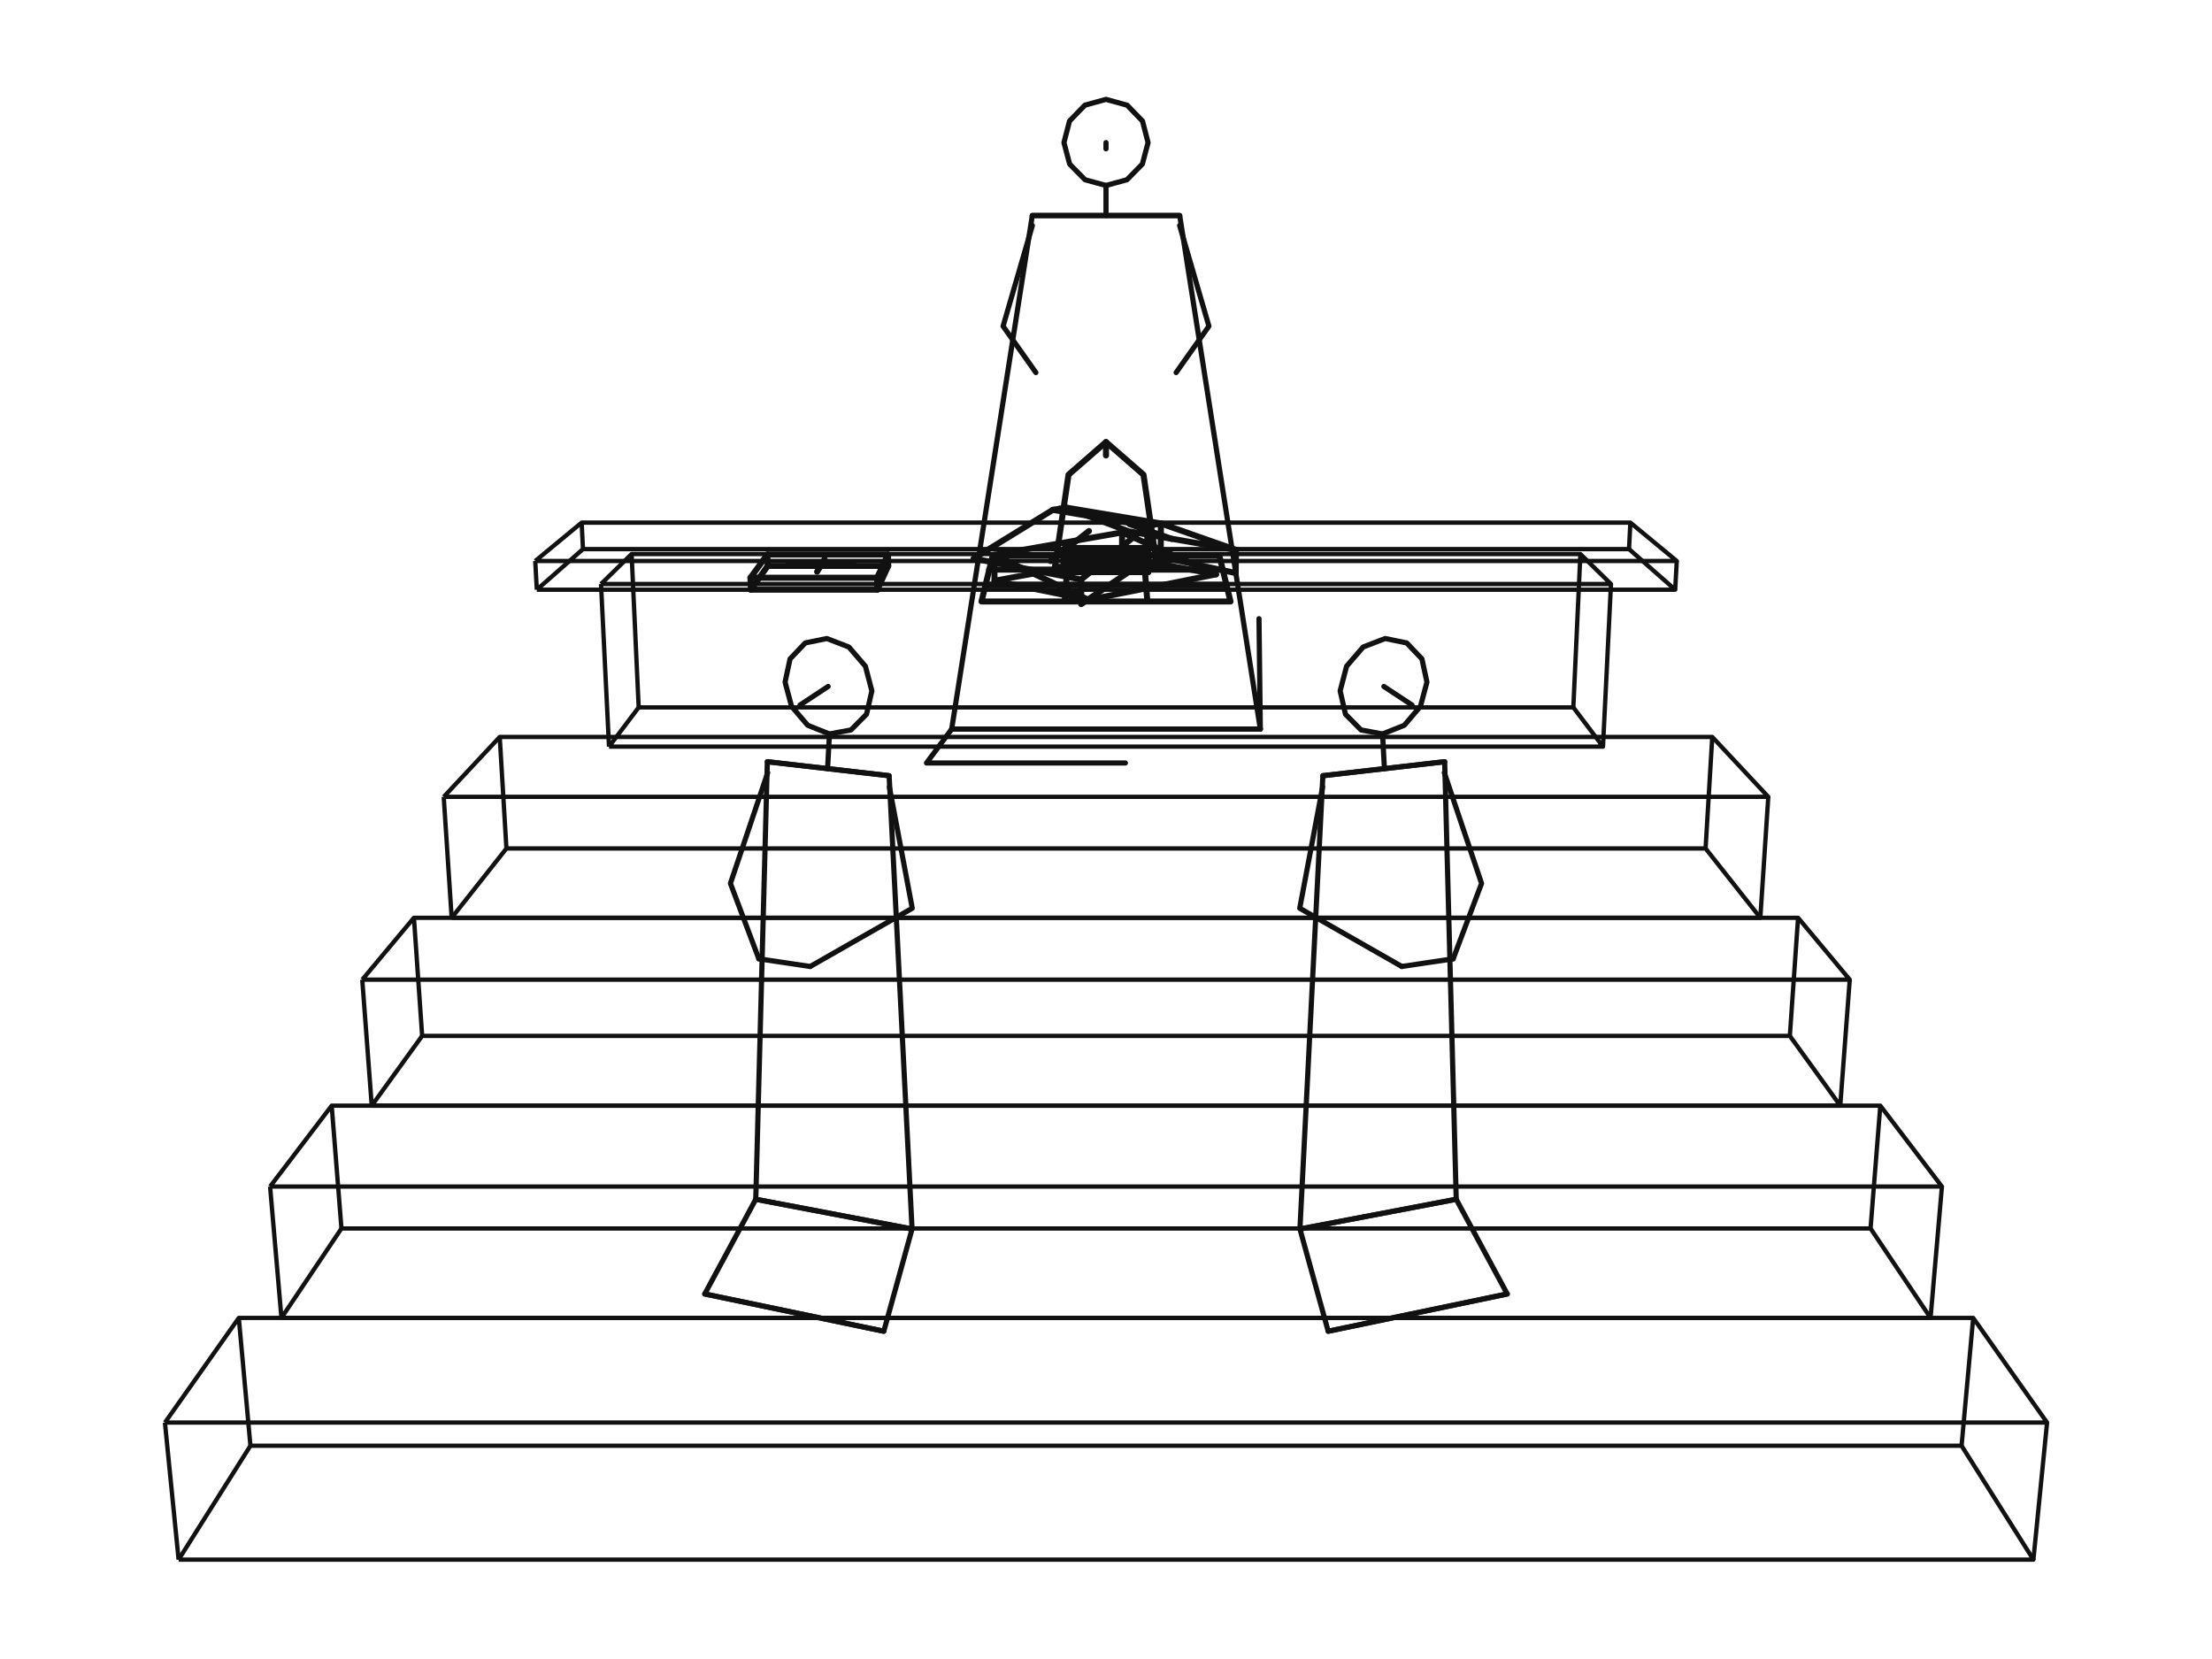
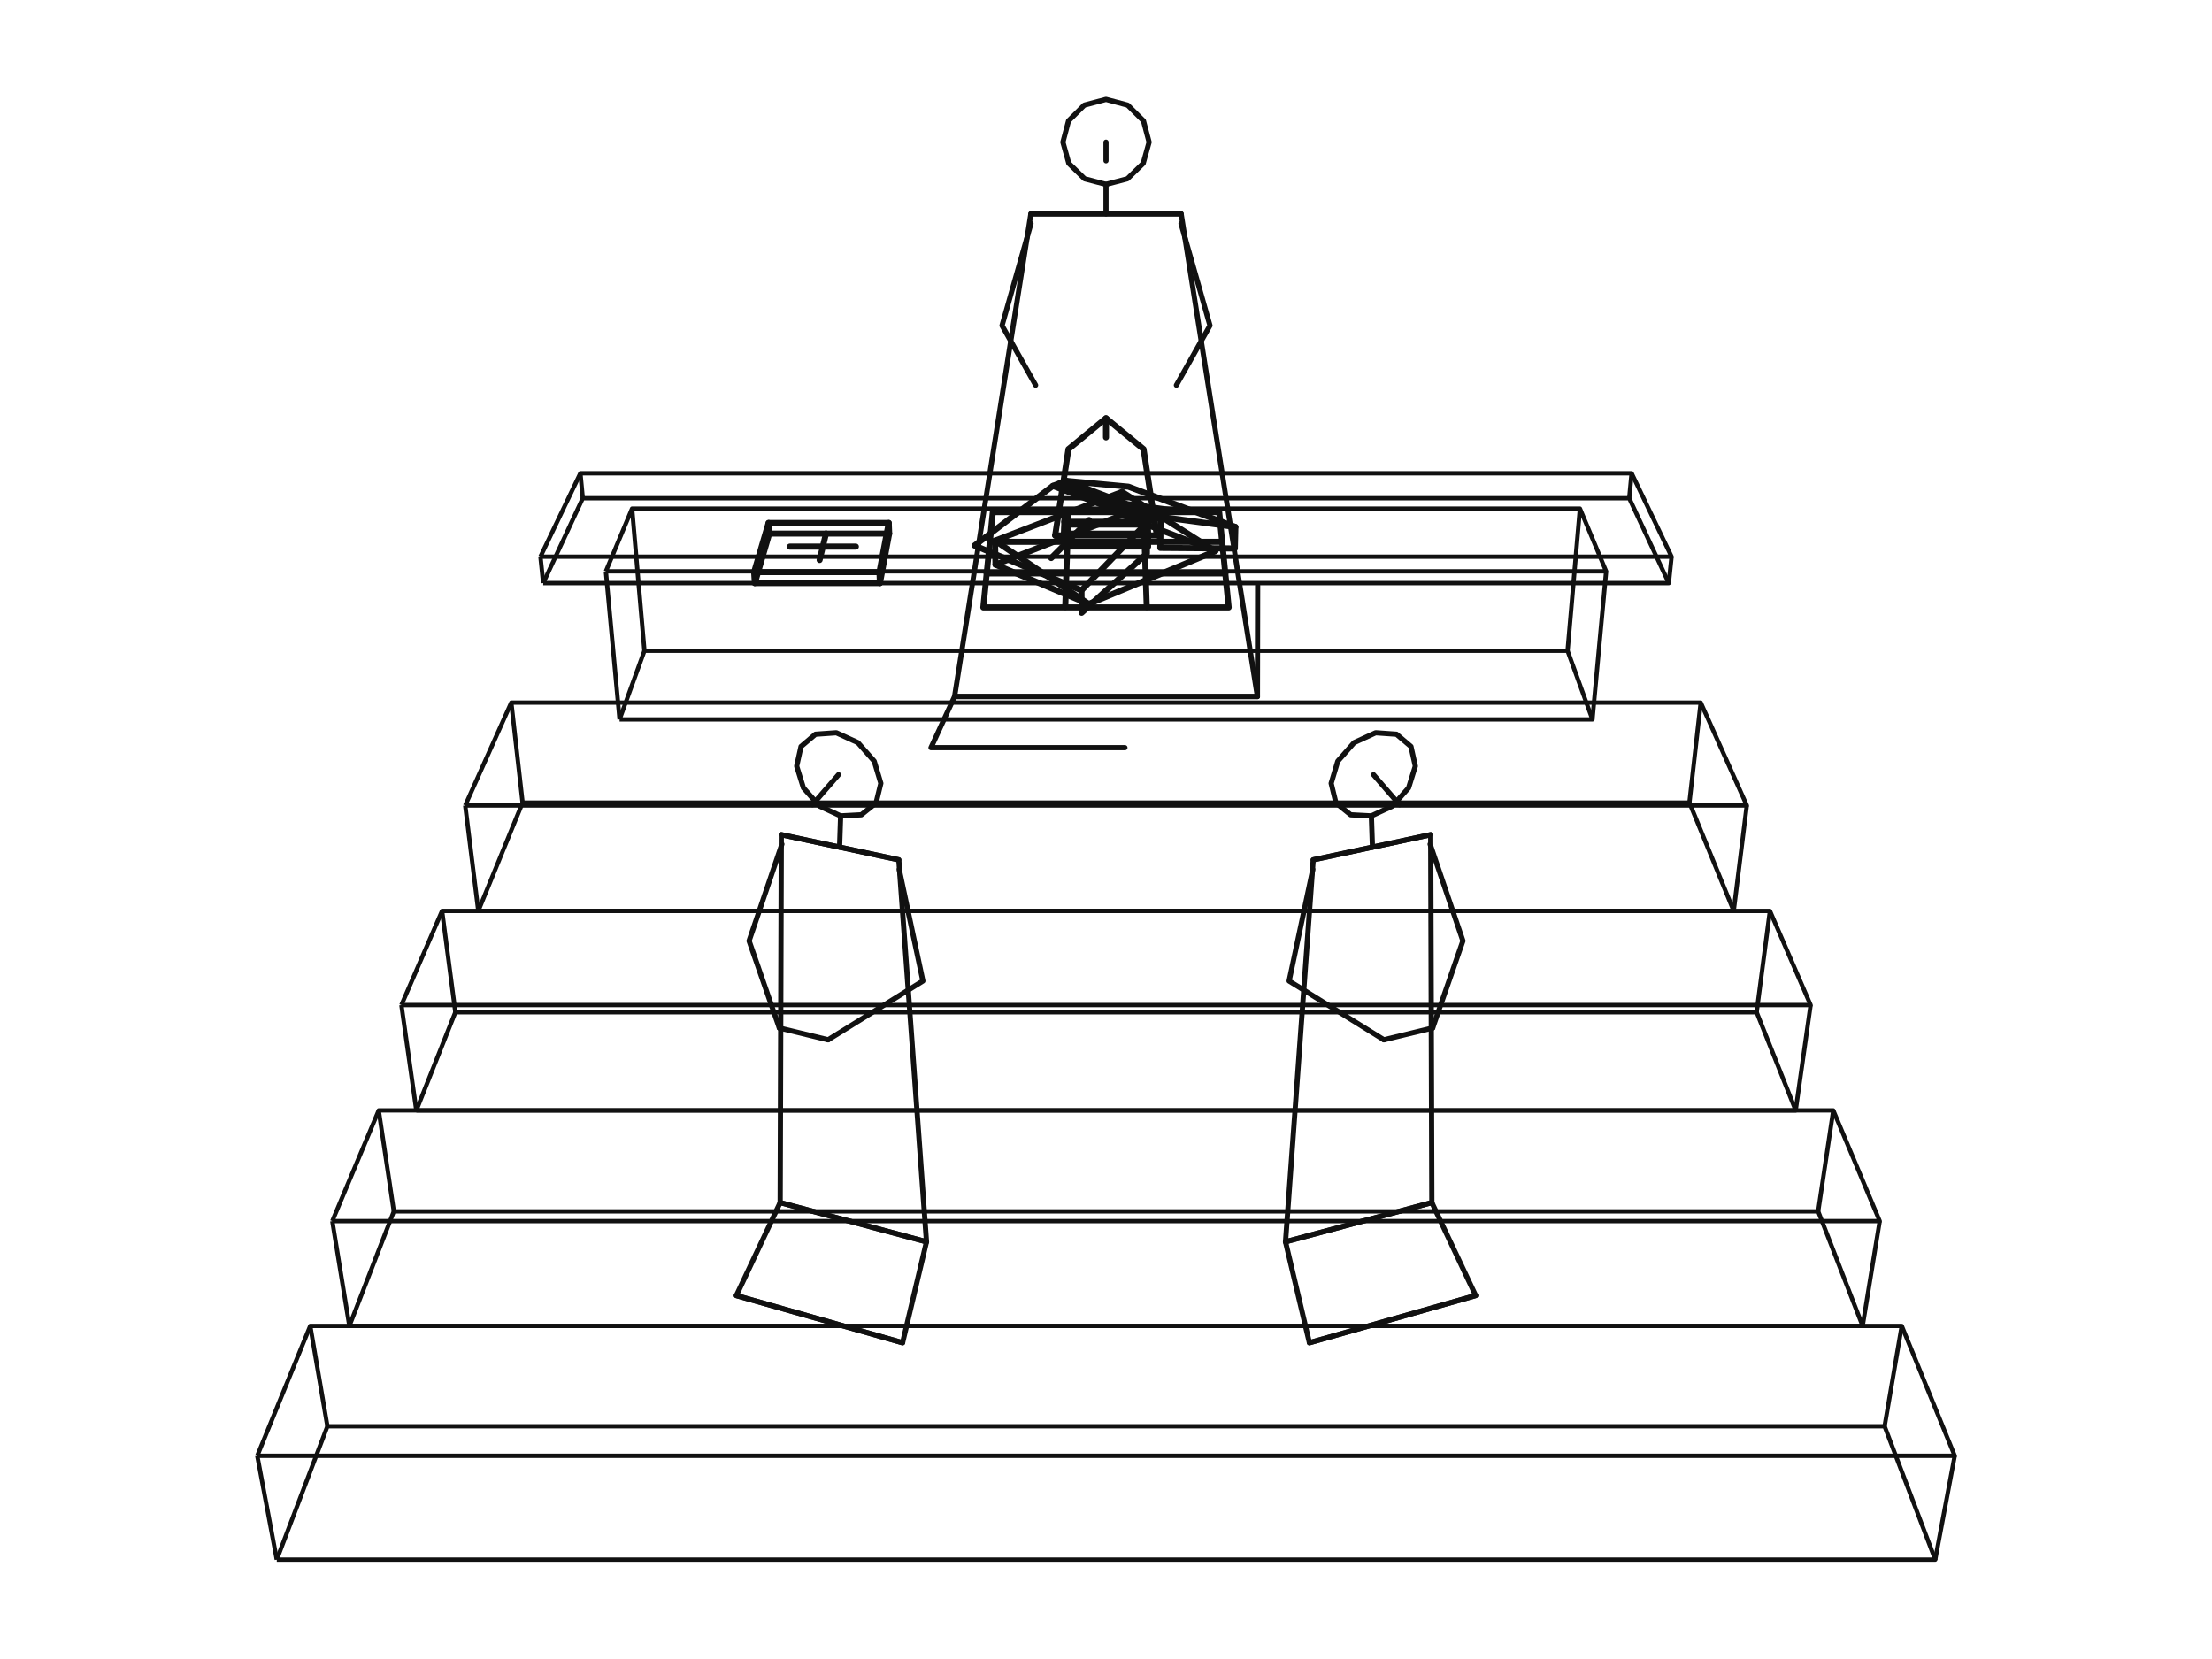
<svg xmlns="http://www.w3.org/2000/svg" width="1024" height="768" viewBox="0 0 1024 768">
  <rect width="100%" height="100%" fill="#ffffff" />
  <style>svg{background:#fff}.g{fill:none;stroke:#111;stroke-width:2.8;stroke-linejoin:round;stroke-linecap:round}.arch{fill:none;stroke:#111;stroke-width:2.0;stroke-linejoin:round}.fig{fill:none;stroke:#111;stroke-width:2.4;stroke-linejoin:round;stroke-linecap:round}</style>
  <g transform="translate(0,0)">
-     <path class="arch" d="M754.12,254.20 L754.74,241.94" />
-     <path class="arch" d="M269.88,254.20 L269.26,241.94" />
-     <path class="arch" d="M728.34,327.47 L731.61,256.48" />
-     <path class="arch" d="M295.66,327.47 L292.39,256.48" />
-     <path class="g" d="M562.93,265.87 L519.44,257.89 L519.46,246.47" />
-     <path class="arch" d="M281.93,345.64 L742.07,345.64 L728.34,327.47 L295.66,327.47 L281.93,345.64" />
-     <path class="g" d="M411.18,261.98 L411.07,256.70" />
-     <path class="g" d="M355.41,261.98 L355.24,256.70" />
-     <path class="arch" d="M789.56,392.78 L792.66,341.16" />
-     <path class="arch" d="M234.44,392.78 L231.34,341.16" />
-     <path class="g" d="M488.36,262.39 L535.64,262.39" />
-     <path class="g" d="M492.63,255.62 L531.37,255.62" />
-     <path class="g" d="M492.44,264.84 L531.56,264.84 L531.13,259.99 L492.87,259.99 L492.44,264.84" />
-     <path class="fig" d="M583.44,337.53 L582.83,286.41" />
-     <path class="g" d="M492.42,258.43 L531.58,258.43 L531.16,253.70 L492.84,253.70 L492.42,258.43" />
-     <path class="g" d="M460.39,268.86 L519.44,257.89" />
-     <path class="g" d="M488.36,262.39 L494.65,219.75 L512.00,204.64 L529.35,219.75 L535.64,262.39" />
-     <path class="g" d="M457.91,263.68 L566.09,263.68" />
-     <path class="fig" d="M440.56,337.53 L583.44,337.53" />
-     <path class="g" d="M487.39,236.02 L493.64,235.00" />
-     <path class="arch" d="M278.23,270.36 L745.77,270.36 L731.61,256.48 L292.39,256.48 L278.23,270.36" />
-     <path class="g" d="M572.17,254.56 L537.41,242.34 L493.64,235.00 L522.36,245.95 L572.17,254.56" />
-     <path class="g" d="M492.44,264.84 L492.42,258.43" />
-     <path class="g" d="M531.56,264.84 L531.58,258.43" />
-     <path class="arch" d="M248.51,272.99 L775.49,272.99 L754.12,254.20 L269.88,254.20 L248.51,272.99" />
-     <path class="g" d="M542.51,249.51 L522.86,242.59" />
-     <path class="arch" d="M247.78,259.70 L776.22,259.70 L754.74,241.94 L269.26,241.94 L247.78,259.70" />
-     <path class="g" d="M512.00,204.64 L512.00,210.85" />
-     <path class="g" d="M492.87,278.23 L494.58,257.04" />
-     <path class="g" d="M531.13,278.23 L529.42,257.04" />
-     <path class="g" d="M378.26,264.67 L381.72,258.88" />
-     <path class="g" d="M364.61,261.74 L395.41,261.74" />
-     <path class="g" d="M347.60,272.99 L406.16,272.99 L411.18,261.98 L355.41,261.98 L347.60,272.99" />
-     <path class="arch" d="M281.93,345.64 L278.23,270.36" />
-     <path class="arch" d="M742.07,345.64 L745.77,270.36" />
-     <path class="g" d="M534.30,242.89 L490.52,235.51" />
-     <path class="g" d="M347.41,267.46 L406.03,267.46 L411.07,256.70 L355.24,256.70 L347.41,267.46" />
-     <path class="g" d="M572.17,254.56 L572.04,265.28 L537.33,257.82 L537.41,242.34" />
-     <path class="g" d="M454.37,278.45 L569.63,278.45 L564.47,257.25 L459.53,257.25 L454.37,278.45" />
-     <path class="fig" d="M440.56,337.53 L428.91,353.21 L520.98,353.21" />
-     <path class="g" d="M503.88,277.68 L562.93,265.87 L519.46,246.47 L460.26,256.88 L503.88,277.68" />
-     <path class="fig" d="M477.88,99.78 L440.56,337.53 L583.44,337.53 L546.12,99.78 L477.88,99.78" />
-     <path class="g" d="M456.20,270.70 L567.80,270.70" />
-     <path class="g" d="M503.88,277.68 L460.39,268.86 L460.26,256.88" />
-     <path class="g" d="M486.39,259.73 L504.12,245.83" />
-     <path class="arch" d="M209.09,424.87 L814.91,424.87 L789.56,392.78 L234.44,392.78 L209.09,424.87" />
-     <path class="g" d="M531.16,243.44 L537.41,242.34" />
-     <path class="g" d="M347.60,272.99 L347.41,267.46" />
-     <path class="g" d="M406.16,272.99 L406.03,267.46" />
-     <path class="arch" d="M248.51,272.99 L247.78,259.70" />
-     <path class="arch" d="M775.49,272.99 L776.22,259.70" />
-     <path class="g" d="M500.50,268.28 L531.16,243.44 L487.39,236.02 L450.70,258.56 L500.50,268.28" />
-     <path class="arch" d="M205.41,368.88 L818.59,368.88 L792.66,341.16 L231.34,341.16 L205.41,368.88" />
-     <path class="fig" d="M477.88,99.78 L546.12,99.78" />
-     <path class="fig" d="M512.00,99.78 L512.00,85.86" />
-     <path class="fig" d="M477.91,104.40 L464.36,150.99 L479.54,172.47" />
-     <path class="fig" d="M546.09,104.40 L559.64,150.99 L544.46,172.47" />
-     <path class="g" d="M500.50,268.28 L500.53,279.66 L531.10,258.99 L531.16,243.44" />
-     <path class="fig" d="M531.47,66.01 L528.89,56.03 L521.77,48.69 L512.00,46.00 L502.23,48.69 L495.11,56.03 L492.53,66.01 L495.17,75.96 L502.30,83.21 L512.00,85.86 L521.70,83.21 L528.83,75.96 L531.47,66.01" />
-     <path class="fig" d="M512.00,66.01 L512.00,68.89" />
-     <path class="arch" d="M828.57,479.54 L832.38,424.87" />
-     <path class="arch" d="M195.43,479.54 L191.62,424.87" />
-     <path class="arch" d="M209.09,424.87 L205.41,368.88" />
-     <path class="arch" d="M814.91,424.87 L818.59,368.88" />
-     <path class="arch" d="M172.09,511.84 L851.91,511.84 L828.57,479.54 L195.43,479.54 L172.09,511.84" />
-     <path class="arch" d="M167.70,453.51 L856.30,453.51 L832.38,424.87 L191.62,424.87 L167.70,453.51" />
-     <path class="arch" d="M865.93,568.70 L870.45,511.84" />
-     <path class="arch" d="M158.07,568.70 L153.55,511.84" />
-     <path class="arch" d="M172.09,511.84 L167.70,453.51" />
-     <path class="arch" d="M851.91,511.84 L856.30,453.51" />
-     <path class="arch" d="M130.29,610.10 L893.71,610.10 L865.93,568.70 L158.07,568.70 L130.29,610.10" />
-     <path class="fig" d="M601.78,568.94 L674.13,555.18" />
-     <path class="fig" d="M349.87,555.18 L422.22,568.94" />
-     <path class="arch" d="M125.03,549.29 L898.97,549.29 L870.45,511.84 L153.55,511.84 L125.03,549.29" />
-     <path class="fig" d="M601.78,568.94 L614.86,616.27 L697.75,599.01 L674.13,555.18" />
-     <path class="fig" d="M349.87,555.18 L326.25,599.01 L409.14,616.27 L422.22,568.94" />
-     <path class="fig" d="M355.22,352.62 L349.87,555.18 L422.22,568.94 L411.60,359.10 L355.22,352.62" />
-     <path class="arch" d="M908.07,669.28 L913.45,610.10" />
-     <path class="arch" d="M115.93,669.28 L110.55,610.10" />
-     <path class="fig" d="M614.86,616.27 L697.75,599.01" />
-     <path class="fig" d="M326.25,599.01 L409.14,616.27" />
-     <path class="fig" d="M612.40,359.10 L601.78,568.94 L674.13,555.18 L668.78,352.62 L612.40,359.10" />
-     <path class="fig" d="M668.61,357.69 L685.86,408.96 L672.71,443.87" />
-     <path class="fig" d="M355.39,357.69 L338.14,408.96 L351.29,443.87" />
-     <path class="arch" d="M130.29,610.10 L125.03,549.29" />
-     <path class="arch" d="M893.71,610.10 L898.97,549.29" />
-     <path class="fig" d="M612.40,359.10 L668.78,352.62" />
-     <path class="fig" d="M355.22,352.62 L411.60,359.10" />
-     <path class="fig" d="M640.88,355.83 L640.03,339.77" />
-     <path class="fig" d="M383.12,355.83 L383.97,339.77" />
-     <path class="fig" d="M660.57,315.77 L658.26,305.03 L651.20,297.63 L641.24,295.59 L631.03,299.53 L623.38,308.42 L620.39,319.83 L622.86,330.64 L630.07,337.92 L640.03,339.77 L650.08,335.76 L657.57,326.99 L660.57,315.77" />
-     <path class="fig" d="M403.61,319.83 L400.62,308.42 L392.97,299.53 L382.76,295.59 L372.80,297.63 L365.74,305.03 L363.43,315.77 L366.43,326.99 L373.92,335.76 L383.97,339.77 L393.93,337.92 L401.14,330.64 L403.61,319.83" />
-     <path class="fig" d="M612.29,364.27 L601.69,420.46 L648.93,447.41" />
-     <path class="fig" d="M411.71,364.27 L422.31,420.46 L375.07,447.41" />
-     <path class="fig" d="M640.63,317.79 L653.68,326.39" />
-     <path class="fig" d="M383.37,317.79 L370.32,326.39" />
-     <path class="fig" d="M648.93,447.41 L672.71,443.87" />
-     <path class="fig" d="M351.29,443.87 L375.07,447.41" />
-     <path class="arch" d="M82.68,722.00 L941.32,722.00 L908.07,669.28 L115.93,669.28 L82.68,722.00" />
-     <path class="arch" d="M76.35,658.55 L947.65,658.55 L913.45,610.10 L110.55,610.10 L76.35,658.55" />
-     <path class="arch" d="M82.68,722.00 L76.35,658.55" />
-     <path class="arch" d="M941.32,722.00 L947.65,658.55" />
+     <path class="arch" d="M725.68,301.27 L731.39,235.45" />
+     <path class="arch" d="M298.32,301.27 L292.61,235.45" />
+     <path class="arch" d="M754.22,230.64 L755.32,219.08" />
+     <path class="arch" d="M269.78,230.64 L268.68,219.08" />
+     <path class="arch" d="M782.08,371.56 L787.31,325.26" />
+     <path class="arch" d="M241.92,371.56 L236.69,325.26" />
+     <path class="arch" d="M286.82,333.04 L737.18,333.04 L725.68,301.27 L298.32,301.27 L286.82,333.04" />
+     <path class="fig" d="M441.90,322.44 L582.10,322.44" />
+     <path class="fig" d="M582.10,322.44 L582.20,271.07" />
+     <path class="g" d="M562.59,255.14 L519.43,238.43 L519.46,227.72" />
+     <path class="g" d="M411.63,247.02 L411.43,242.10" />
+     <path class="g" d="M356.11,247.02 L355.80,242.10" />
+     <path class="g" d="M488.47,247.87 L535.53,247.87" />
+     <path class="g" d="M492.57,253.00 L531.43,253.00 L531.07,242.83 L492.93,242.83 L492.57,253.00" />
+     <path class="g" d="M492.70,241.56 L531.30,241.56" />
+     <path class="g" d="M460.84,261.37 L519.43,238.43" />
+     <path class="g" d="M492.52,247.05 L531.48,247.05 L531.11,236.96 L492.89,236.96 L492.52,247.05" />
+     <path class="g" d="M458.21,250.83 L565.79,250.83" />
+     <path class="arch" d="M280.47,264.48 L743.53,264.48 L731.39,235.45 L292.61,235.45 L280.47,264.48" />
+     <path class="arch" d="M251.47,269.93 L772.53,269.93 L754.22,230.64 L269.78,230.64 L251.47,269.93" />
+     <path class="g" d="M488.47,247.87 L494.62,207.91 L512.00,193.62 L529.38,207.91 L535.53,247.87" />
+     <path class="g" d="M492.57,253.00 L492.52,247.05" />
+     <path class="g" d="M531.43,253.00 L531.48,247.05" />
+     <path class="g" d="M571.89,243.95 L537.27,239.30 L493.64,222.60 L522.37,225.29 L571.89,243.95" />
+     <path class="fig" d="M441.90,322.44 L430.98,346.12 L520.76,346.12" />
+     <path class="g" d="M487.42,224.92 L493.64,222.60" />
+     <path class="g" d="M542.43,236.19 L522.82,233.49" />
+     <path class="arch" d="M221.42,421.70 L802.58,421.70 L782.08,371.56 L241.92,371.56 L221.42,421.70" />
+     <path class="arch" d="M250.19,257.70 L773.81,257.70 L755.32,219.08 L268.68,219.08 L250.19,257.70" />
+     <path class="arch" d="M286.82,333.04 L280.47,264.48" />
+     <path class="arch" d="M737.18,333.04 L743.53,264.48" />
+     <path class="g" d="M493.14,280.98 L494.60,236.88" />
+     <path class="g" d="M530.86,280.98 L529.40,236.88" />
+     <path class="g" d="M379.42,259.23 L382.38,246.98" />
+     <path class="g" d="M365.62,253.04 L396.21,253.04" />
+     <path class="g" d="M349.44,269.93 L407.34,269.93 L411.63,247.02 L356.11,247.02 L349.44,269.93" />
+     <path class="g" d="M349.11,264.85 L407.13,264.85 L411.43,242.10 L355.80,242.10 L349.11,264.85" />
+     <path class="g" d="M512.00,193.62 L512.00,202.47" />
+     <path class="g" d="M571.89,243.95 L571.65,253.91 L537.13,253.65 L537.27,239.30" />
+     <path class="g" d="M455.21,281.18 L568.79,281.18 L564.40,237.07 L459.60,237.07 L455.21,281.18" />
+     <path class="g" d="M503.99,279.60 L562.59,255.14 L519.46,227.72 L460.61,250.29 L503.99,279.60" />
+     <path class="g" d="M534.17,240.54 L490.54,223.75" />
+     <path class="g" d="M456.75,265.45 L567.25,265.45" />
+     <path class="arch" d="M813.20,468.58 L819.35,421.70" />
+     <path class="arch" d="M210.80,468.58 L204.65,421.70" />
+     <path class="arch" d="M215.36,372.87 L808.64,372.87 L787.31,325.26 L236.69,325.26 L215.36,372.87" />
+     <path class="g" d="M503.99,279.60 L460.84,261.37 L460.61,250.29" />
+     <path class="g" d="M349.44,269.93 L349.11,264.85" />
+     <path class="g" d="M407.34,269.93 L407.13,264.85" />
+     <path class="g" d="M486.63,258.32 L504.16,240.75" />
+     <path class="arch" d="M251.47,269.93 L250.19,257.70" />
+     <path class="arch" d="M772.53,269.93 L773.81,257.70" />
+     <path class="fig" d="M477.22,98.98 L441.90,322.44 L582.10,322.44 L546.78,98.98 L477.22,98.98" />
+     <path class="g" d="M531.04,241.78 L537.27,239.30" />
+     <path class="g" d="M500.66,273.27 L531.04,241.78 L487.42,224.92 L451.15,252.55 L500.66,273.27" />
+     <path class="arch" d="M221.42,421.70 L215.36,372.87" />
+     <path class="arch" d="M802.58,421.70 L808.64,372.87" />
+     <path class="g" d="M500.66,273.27 L500.71,283.66 L530.93,256.18 L531.04,241.78" />
+     <path class="arch" d="M192.73,514.04 L831.27,514.04 L813.20,468.58 L210.80,468.58 L192.73,514.04" />
+     <path class="arch" d="M841.69,560.78 L848.68,514.04" />
+     <path class="arch" d="M182.31,560.78 L175.32,514.04" />
+     <path class="fig" d="M477.28,103.49 L463.87,150.71 L479.42,178.31" />
+     <path class="fig" d="M546.72,103.49 L560.13,150.71 L544.58,178.31" />
+     <path class="arch" d="M185.82,465.27 L838.18,465.27 L819.35,421.70 L204.65,421.70 L185.82,465.27" />
+     <path class="fig" d="M477.22,98.98 L546.78,98.98" />
+     <path class="fig" d="M512.00,98.98 L512.00,85.36" />
+     <path class="arch" d="M192.73,514.04 L185.82,465.27" />
+     <path class="arch" d="M831.27,514.04 L838.18,465.27" />
+     <path class="fig" d="M531.95,65.82 L529.34,55.95 L522.04,48.67 L512.00,46.00 L501.96,48.67 L494.66,55.95 L492.05,65.82 L494.78,75.62 L502.09,82.76 L512.00,85.36 L521.91,82.76 L529.22,75.62 L531.95,65.82" />
+     <path class="arch" d="M161.74,613.82 L862.26,613.82 L841.69,560.78 L182.31,560.78 L161.74,613.82" />
+     <path class="fig" d="M512.00,65.82 L512.00,74.43" />
+     <path class="fig" d="M595.10,574.87 L662.84,556.71" />
+     <path class="fig" d="M361.16,556.71 L428.90,574.87" />
+     <path class="fig" d="M595.10,574.87 L606.17,621.59 L683.13,599.76 L662.84,556.71" />
+     <path class="fig" d="M361.16,556.71 L340.87,599.76 L417.83,621.59 L428.90,574.87" />
+     <path class="arch" d="M872.43,660.26 L880.38,613.82" />
+     <path class="arch" d="M151.57,660.26 L143.62,613.82" />
+     <path class="fig" d="M606.17,621.59 L683.13,599.76" />
+     <path class="fig" d="M340.87,599.76 L417.83,621.59" />
+     <path class="arch" d="M153.83,565.29 L870.17,565.29 L848.68,514.04 L175.32,514.04 L153.83,565.29" />
+     <path class="arch" d="M161.74,613.82 L153.83,565.29" />
+     <path class="arch" d="M862.26,613.82 L870.17,565.29" />
+     <path class="arch" d="M128.13,722.00 L895.87,722.00 L872.43,660.26 L151.57,660.26 L128.13,722.00" />
+     <path class="fig" d="M361.69,386.40 L361.16,556.71 L428.90,574.87 L416.08,398.04 L361.69,386.40" />
+     <path class="fig" d="M607.92,398.04 L595.10,574.87 L662.84,556.71 L662.31,386.40 L607.92,398.04" />
+     <path class="arch" d="M119.10,673.93 L904.90,673.93 L880.38,613.82 L143.62,613.82 L119.10,673.93" />
+     <path class="fig" d="M662.03,390.78 L677.23,435.55 L663.23,475.87" />
+     <path class="fig" d="M361.97,390.78 L346.77,435.55 L360.77,475.87" />
+     <path class="fig" d="M607.92,398.04 L662.31,386.40" />
+     <path class="fig" d="M361.69,386.40 L416.08,398.04" />
+     <path class="arch" d="M128.13,722.00 L119.10,673.93" />
+     <path class="arch" d="M895.87,722.00 L904.90,673.93" />
+     <path class="fig" d="M640.65,481.35 L663.23,475.87" />
+     <path class="fig" d="M360.77,475.87 L383.35,481.35" />
+     <path class="fig" d="M635.34,392.17 L634.85,377.70" />
+     <path class="fig" d="M388.66,392.17 L389.15,377.70" />
+     <path class="fig" d="M607.74,402.47 L596.77,454.12 L640.65,481.35" />
+     <path class="fig" d="M416.26,402.47 L427.23,454.12 L383.35,481.35" />
+     <path class="fig" d="M655.20,354.67 L653.18,345.58 L646.48,339.90 L636.83,339.22 L626.86,343.79 L619.30,352.38 L616.23,362.61 L618.44,371.69 L625.27,377.19 L634.85,377.70 L644.63,373.15 L652.07,364.74 L655.20,354.67" />
+     <path class="fig" d="M407.77,362.61 L404.70,352.38 L397.14,343.79 L387.17,339.22 L377.52,339.90 L370.82,345.58 L368.80,354.67 L371.93,364.74 L379.37,373.15 L389.15,377.70 L398.73,377.19 L405.56,371.69 L407.77,362.61" />
+     <path class="fig" d="M635.83,358.62 L647.86,372.50" />
+     <path class="fig" d="M388.17,358.62 L376.14,372.50" />
  </g>
</svg>
